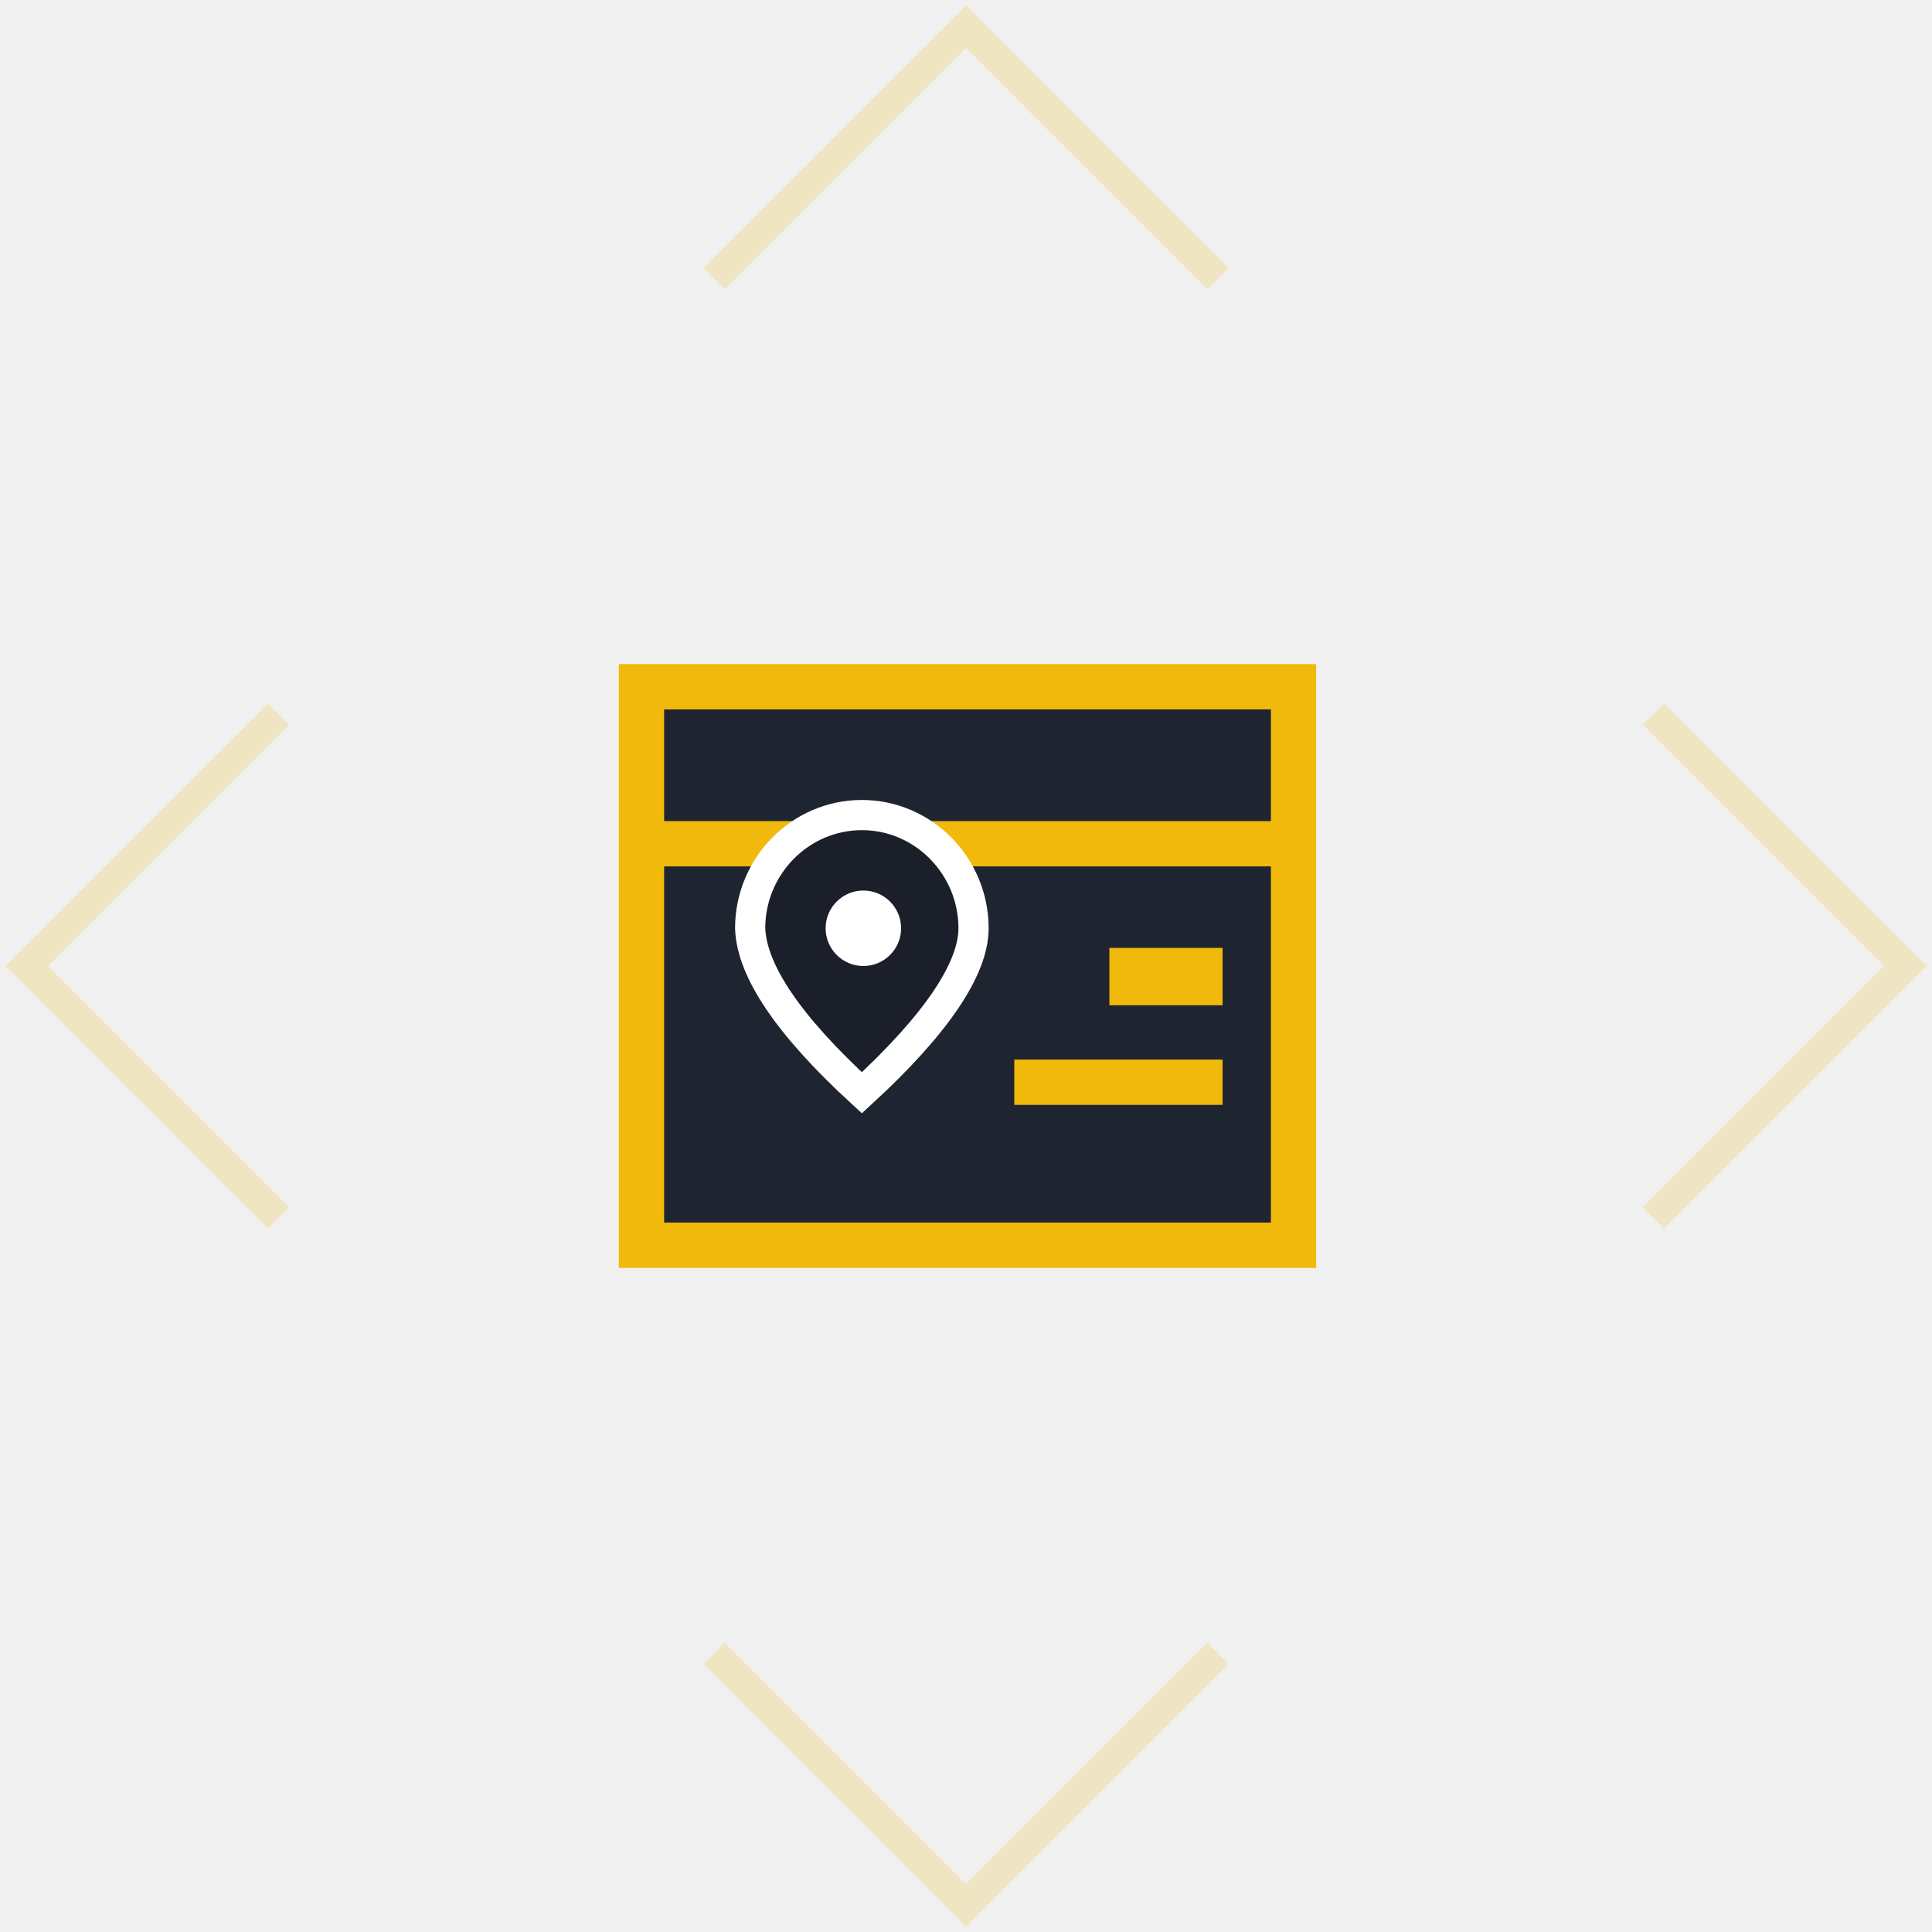
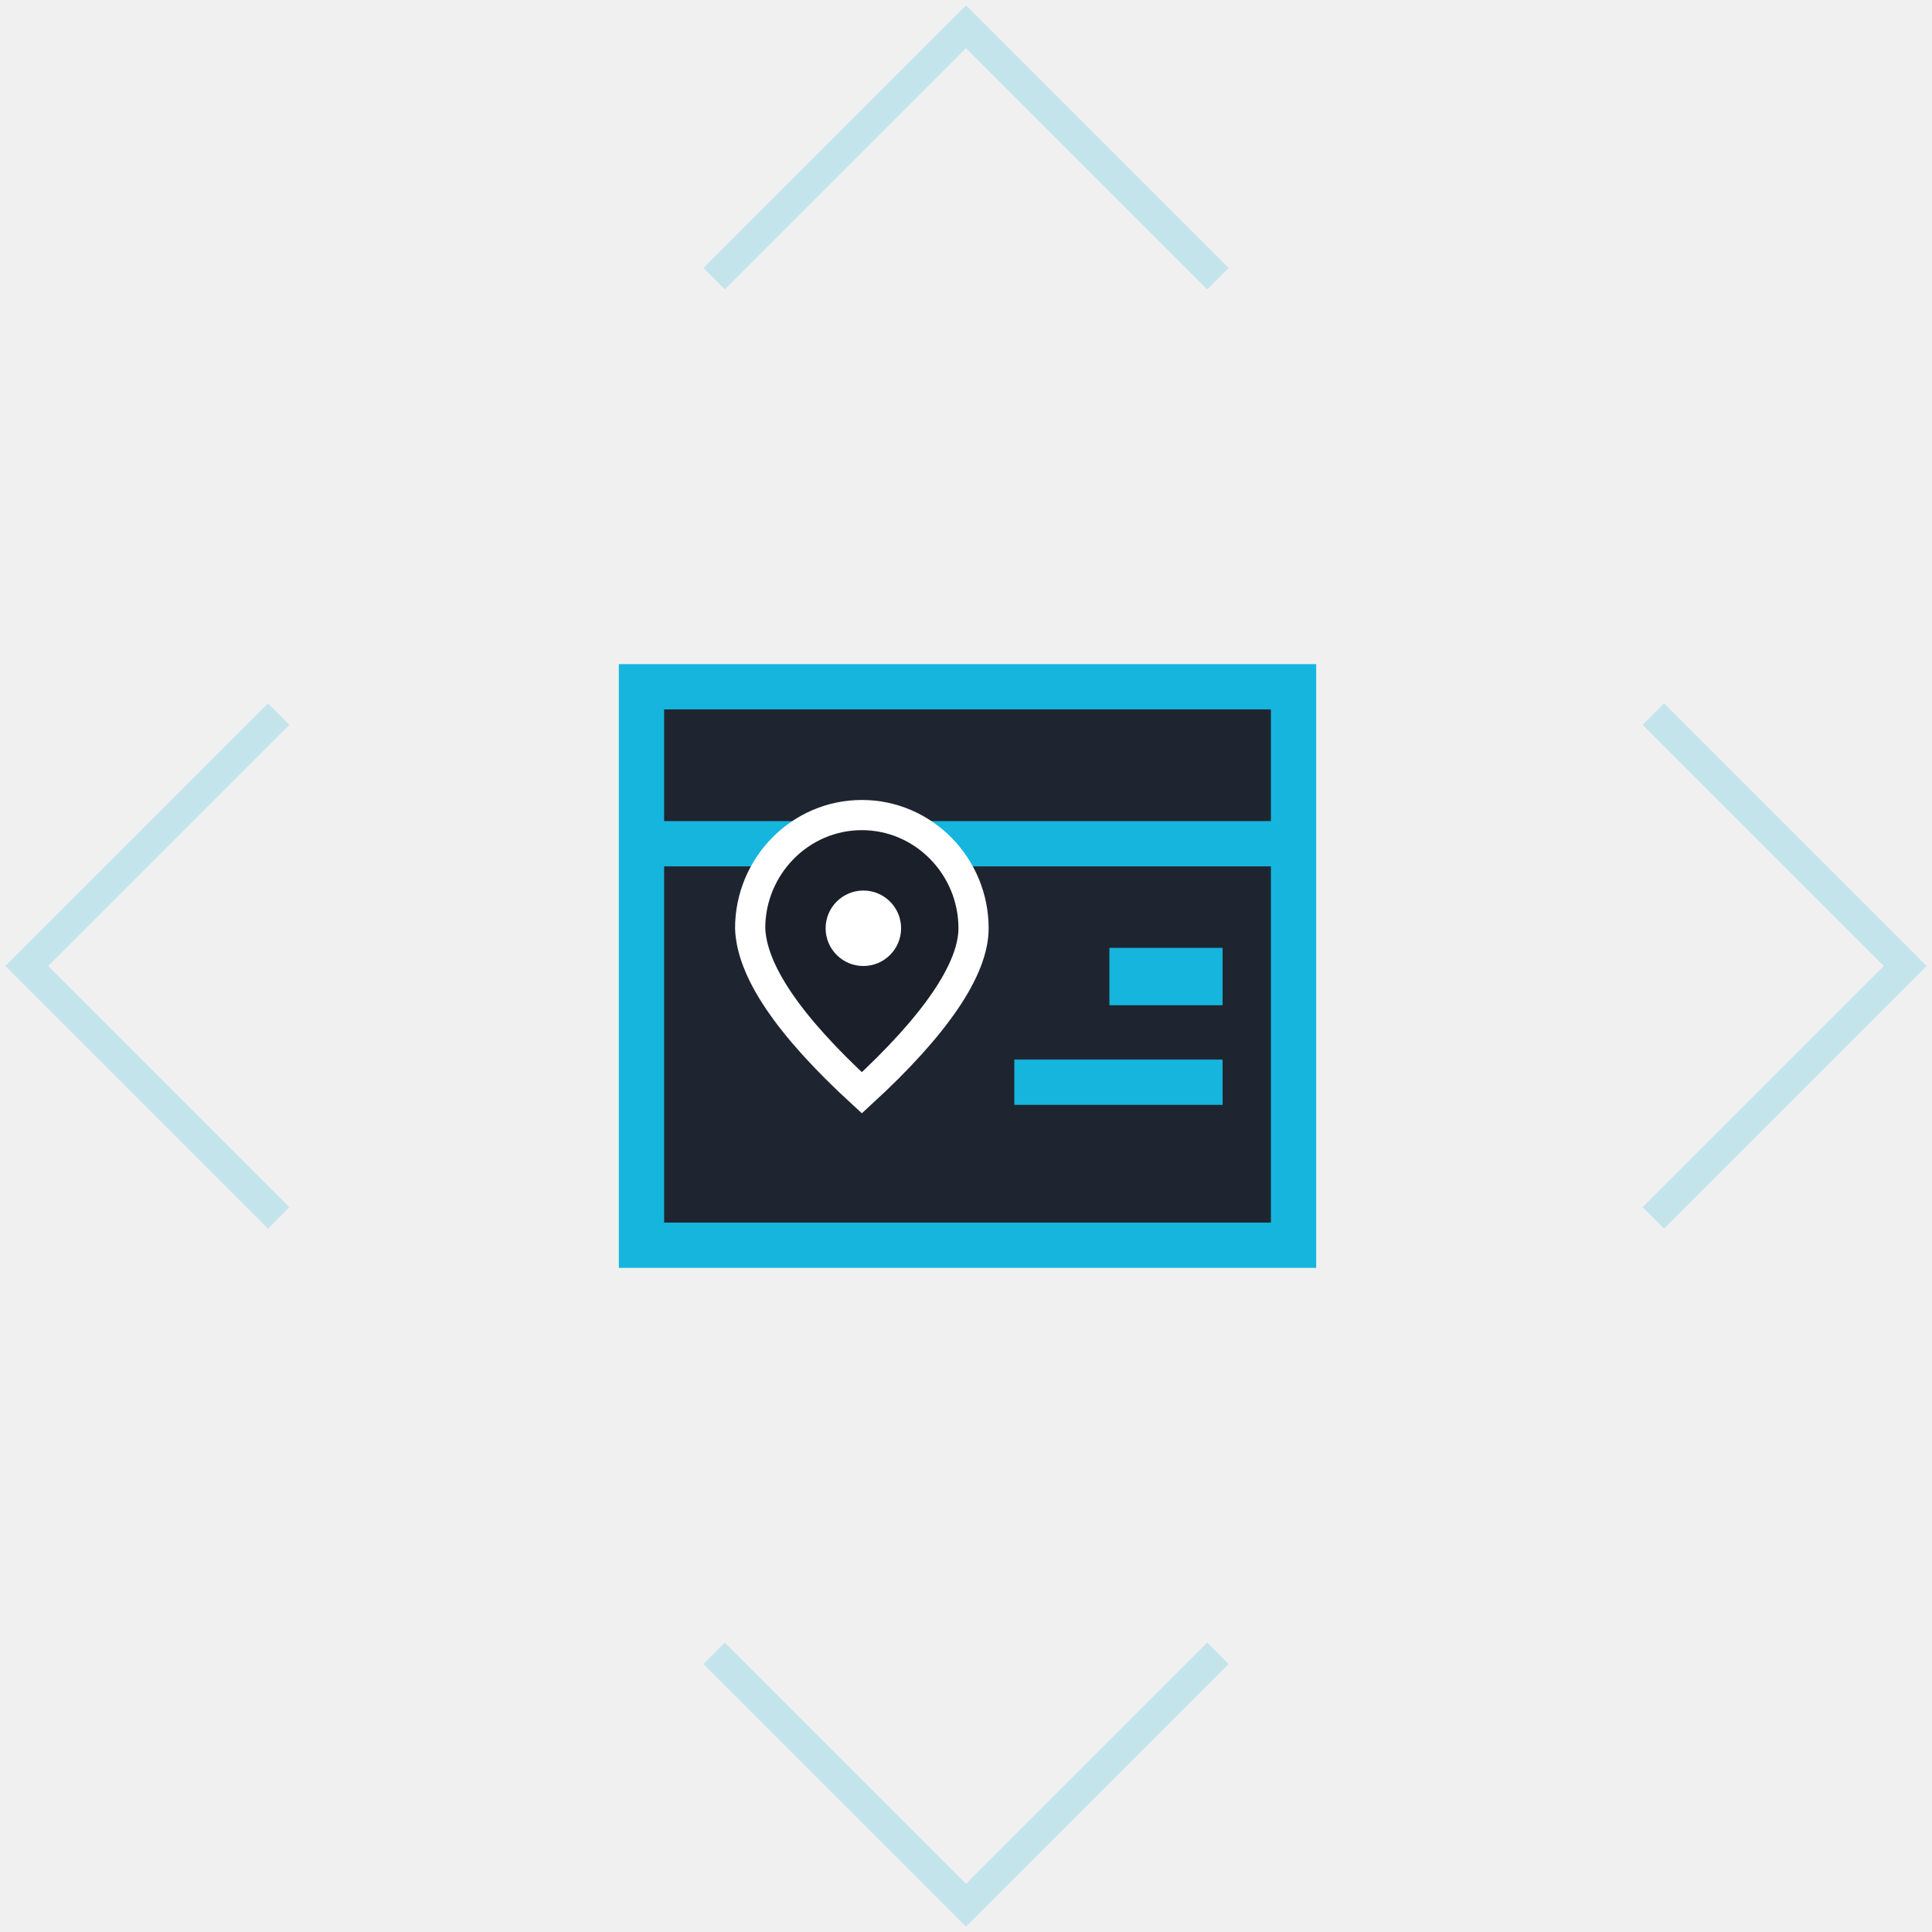
<svg xmlns="http://www.w3.org/2000/svg" version="1.1" id="图层_1" x="0px" y="0px" viewBox="0 0 128 128" style="enable-background:new 0 0 128 128;" xml:space="preserve">
  <style type="text/css">
	.st0{display:none;opacity:0.4;}
- 	.st1{display:inline;opacity:0.5;fill:none;stroke:#F0B90B;stroke-width:2;enable-background:new    ;}
- 	.st2{fill:#1F2530;stroke:#F0B90B;stroke-width:3;}
- 	.st3{fill:none;stroke:#F0B90B;stroke-width:3;stroke-linecap:square;}
+ 	.st1{display:inline;opacity:0.5;fill:none;stroke:#15b5dd;stroke-width:2;enable-background:new    ;}
+ 	.st2{fill:#1F2530;stroke:#15b5dd;stroke-width:3;}
+ 	.st3{fill:none;stroke:#15b5dd;stroke-width:3;stroke-linecap:square;}
	.st4{fill:#1A1F29;stroke:#FFFFFF;stroke-width:2;}
	.st5{fill:#FFFFFF;}
- 	.st6{fill:#F0B90B;}
+ 	.st6{fill:#15b5dd;}
	.st7{opacity:0.4;}
- 	.st8{opacity:0.5;fill:none;stroke:#F0B90B;stroke-width:2;enable-background:new    ;}
+ 	.st8{opacity:0.5;fill:none;stroke:#15b5dd;stroke-width:2;enable-background:new    ;}
</style>
  <g id="teste-home">
    <g id="text-net-homepage" transform="translate(-906, -684)">
      <g id="分组-copy-4" transform="translate(855, 684)">
        <g id="_x35__x5F_hover" transform="translate(51, 0)">
          <g id="分组-6" transform="translate(64, 64) rotate(-315) translate(-64, -64) translate(19, 19)" class="st0">
            <path id="形状" class="st1" d="M1,24.6L24.6,1H1V24.6z" />
            <path id="形状-copy-2" class="st1" d="M1,65.4L24.6,89H1V65.4z" />
            <path id="形状-copy" class="st1" d="M89,24.6L65.4,1H89V24.6z" />
            <path id="形状-copy-3" class="st1" d="M89,65.4L65.4,89H89V65.4z" />
          </g>
          <g id="分组-5" transform="translate(41, 44)">
            <rect id="矩形" x="1.5" y="1.5" class="st2" width="43.2" height="37" />
            <path id="直线-3" class="st3" d="M2.5,11.9h42" />
            <path id="椭圆形" class="st4" d="M16.1,28.4c4.9-4.5,7.4-8.2,7.4-10.9c0-4.1-3.3-7.5-7.4-7.5s-7.4,3.4-7.4,7.5       C8.8,20.3,11.2,23.9,16.1,28.4z" />
            <circle id="椭圆形_1_" class="st5" cx="16.2" cy="17.5" r="2.5" />
            <rect id="矩形_1_" x="32.5" y="18.8" class="st6" width="7.5" height="3.8" />
            <rect id="矩形-copy-2" x="26.2" y="26.2" class="st6" width="13.8" height="3" />
          </g>
        </g>
      </g>
    </g>
    <g id="分组-6_1_" transform="translate(64, 64) rotate(-315) translate(-64, -64) translate(19, 19)" class="st7">
      <path id="形状_2_" class="st8" d="M24.6,1H1v23.6" />
      <path id="形状-copy-2_1_" class="st8" d="M24.6,89H1V65.4" />
      <path id="形状-copy_1_" class="st8" d="M65.4,1H89v23.6" />
      <path id="形状-copy-3_1_" class="st8" d="M65.4,89H89V65.4" />
    </g>
  </g>
</svg>
